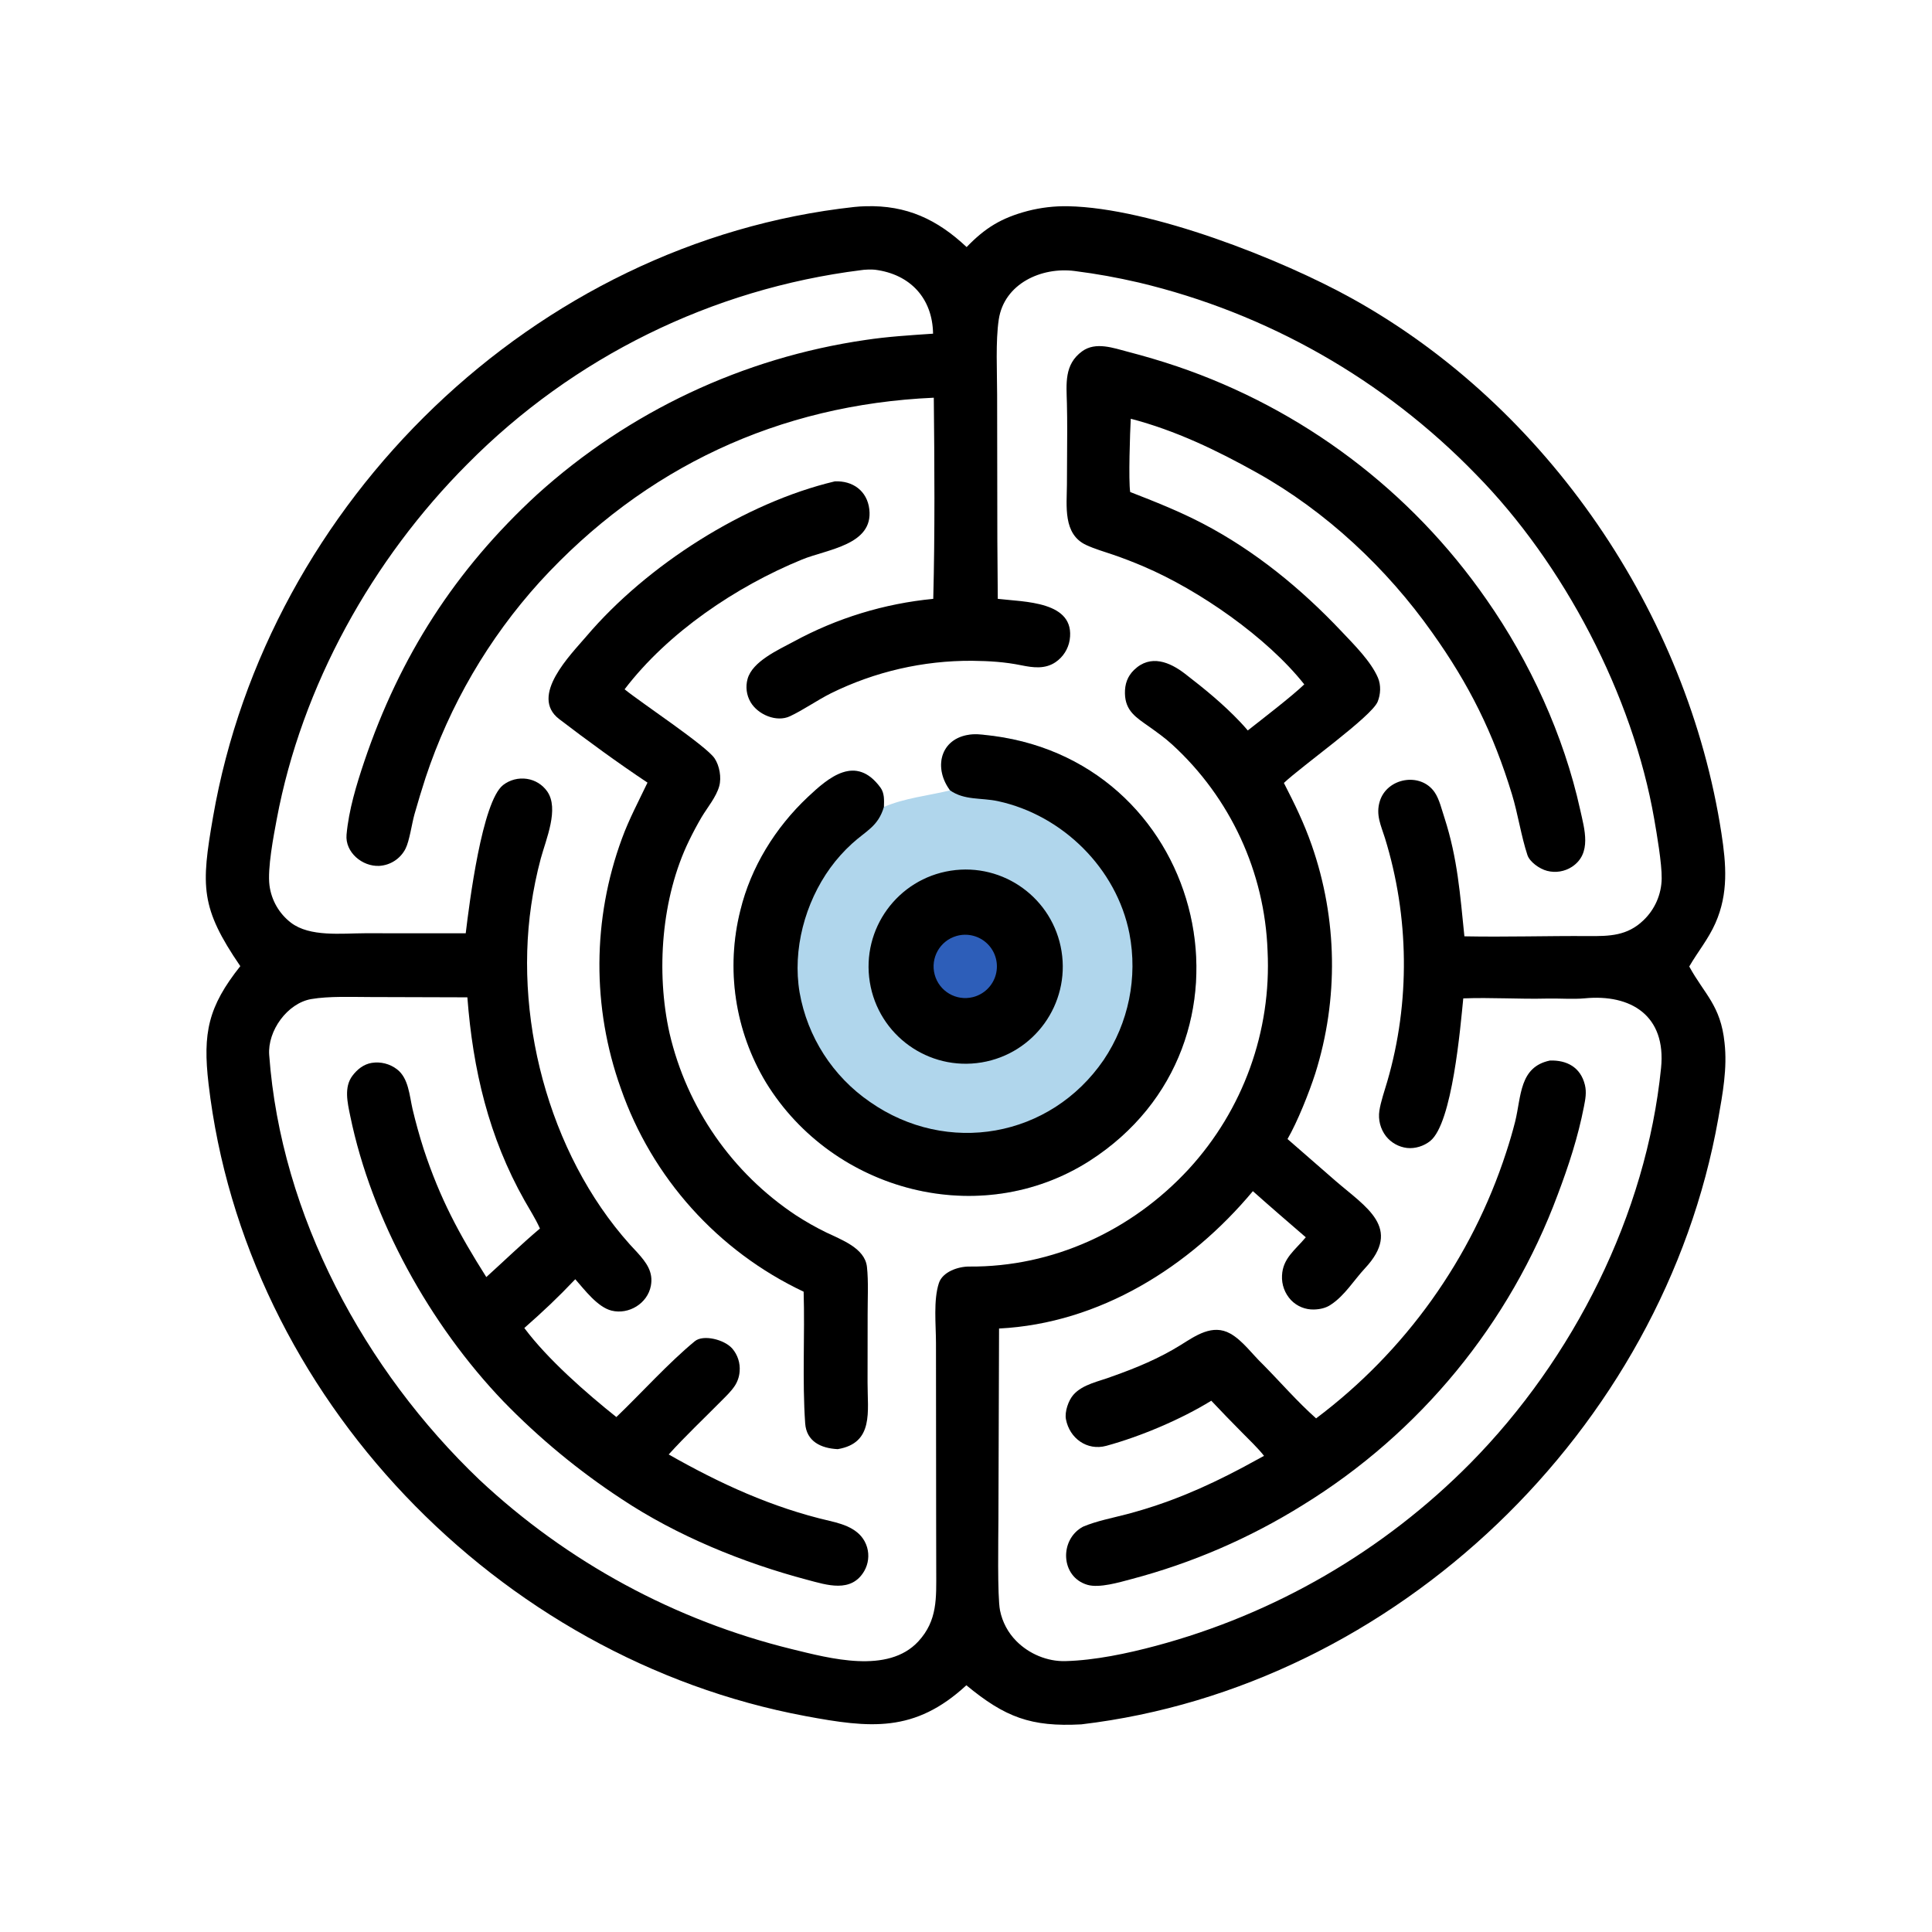
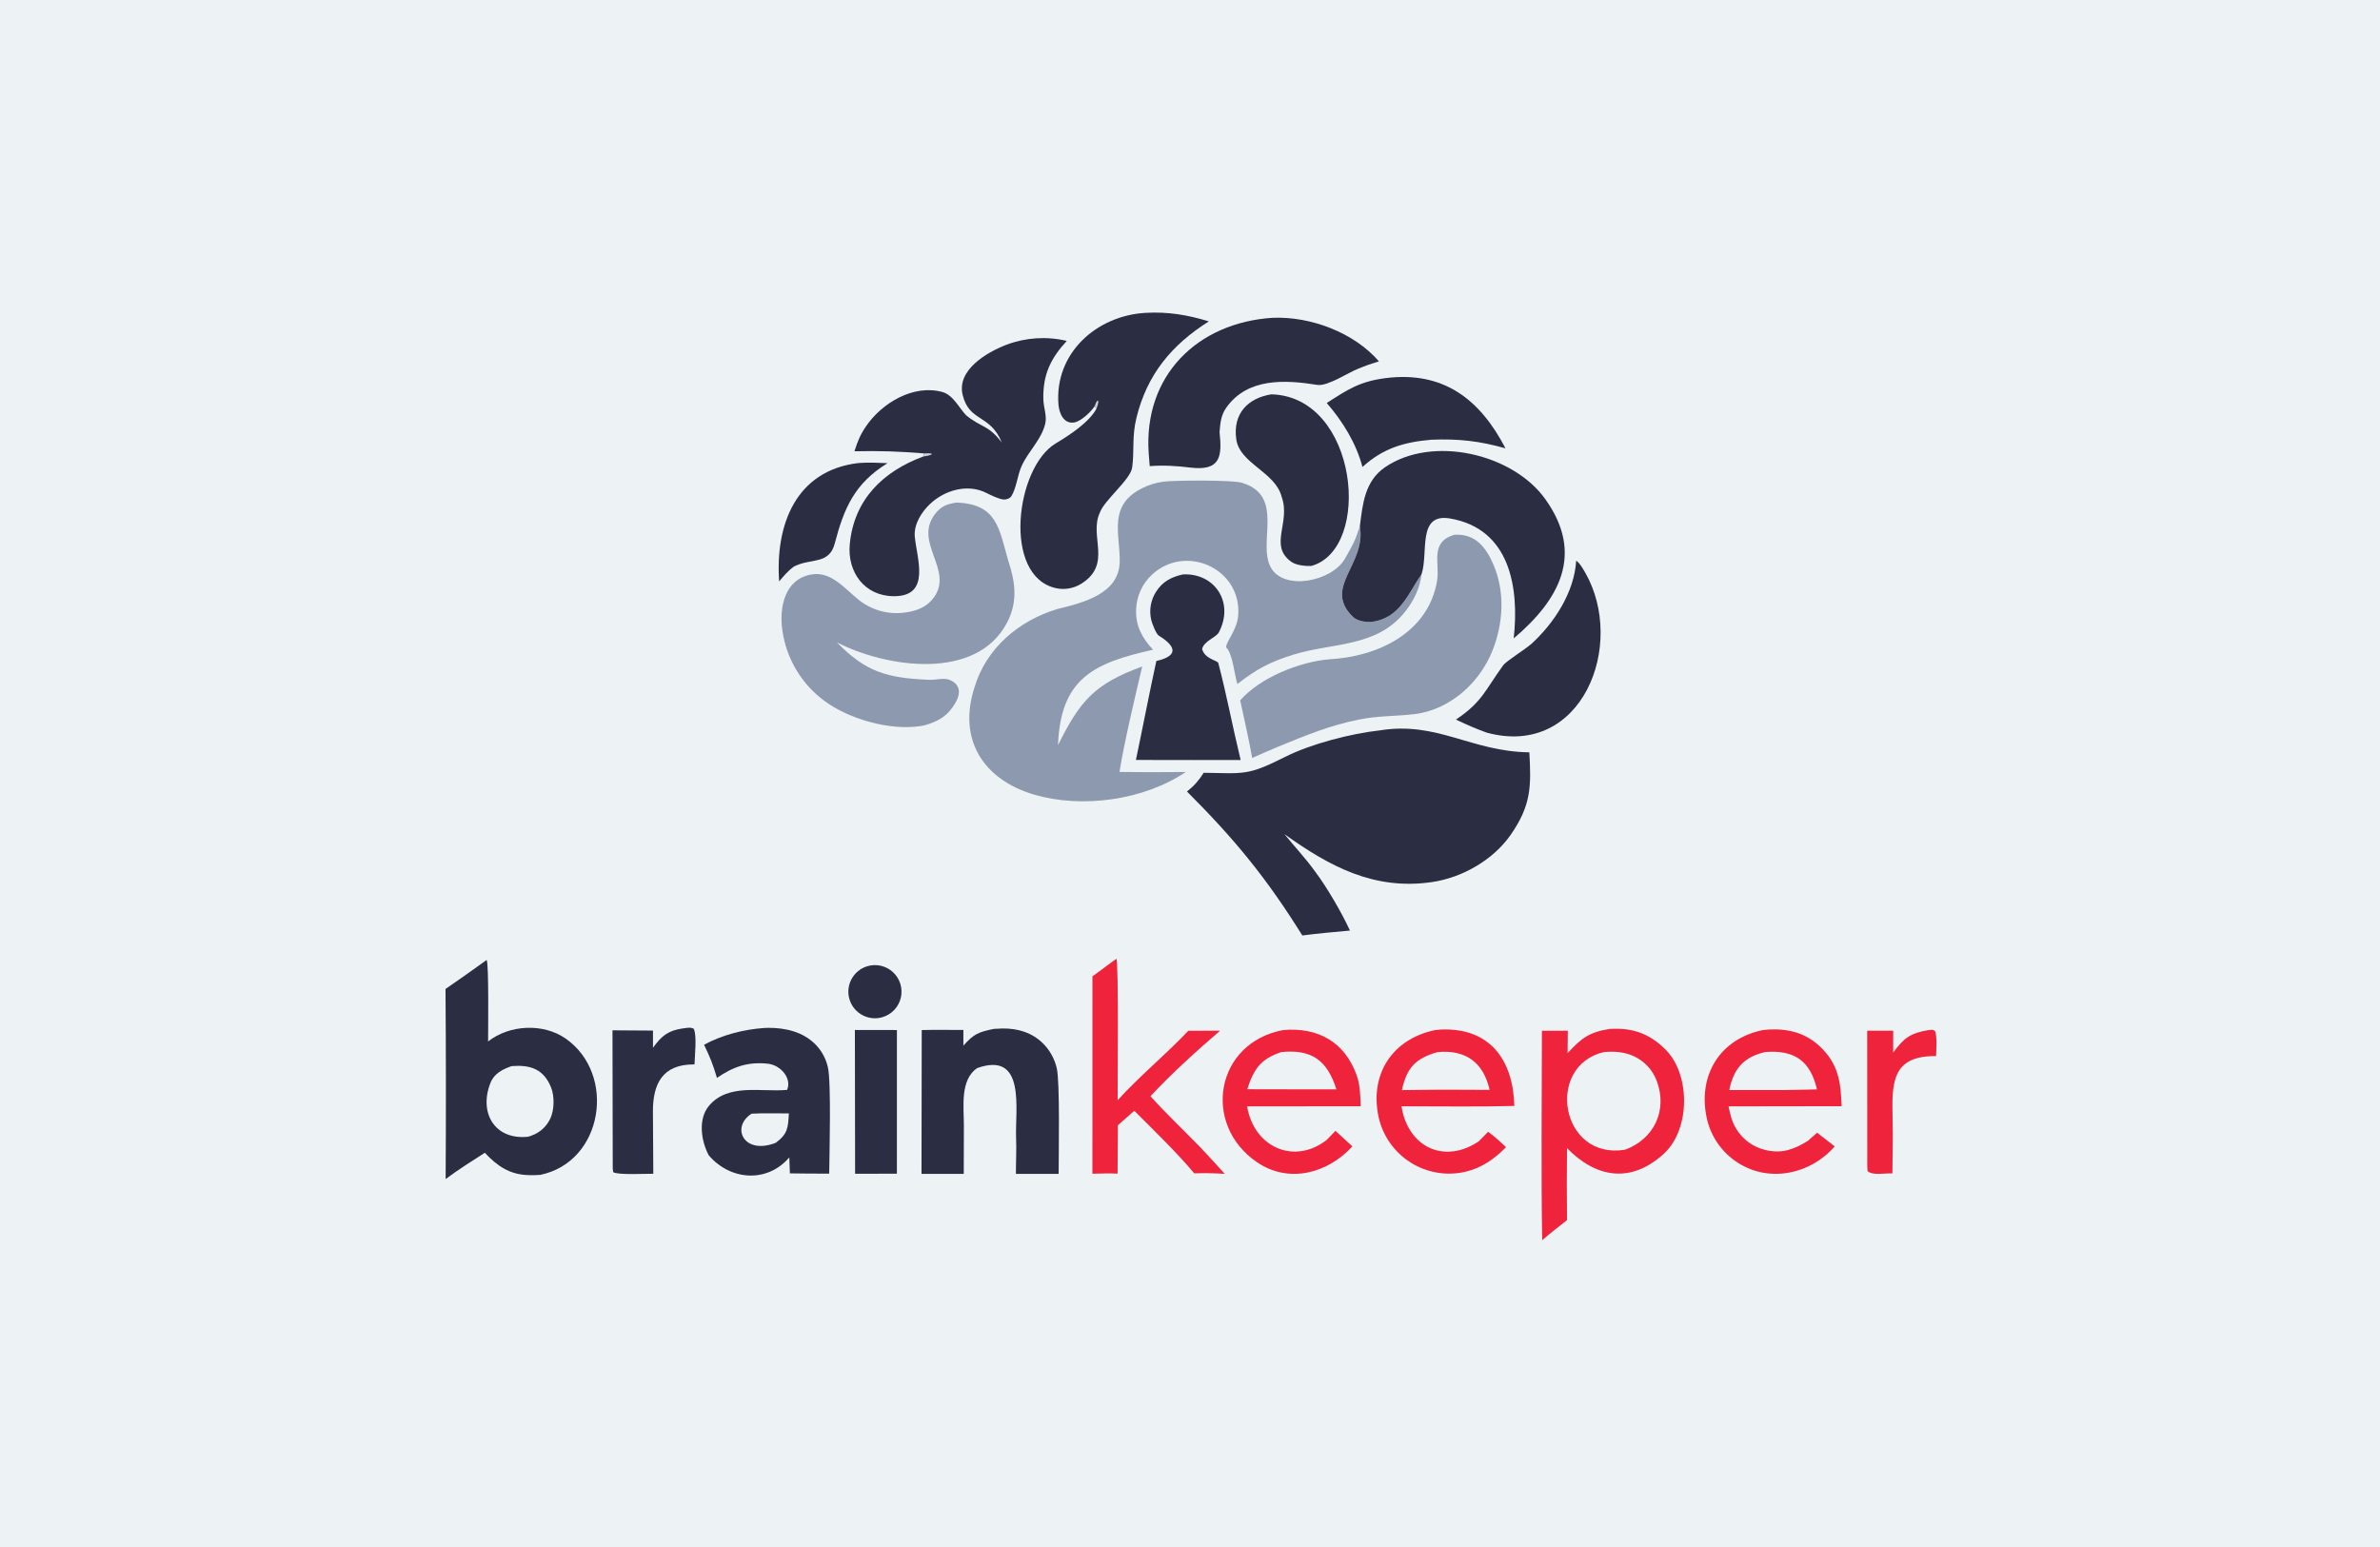
- <svg xmlns="http://www.w3.org/2000/svg" width="1024" height="1024" viewBox="0 0 1024 1024">
-   <path fill="white" d="M0 0L1024 0L1024 1024L0 1024L0 0Z" />
-   <path d="M512.334 130.95C522.128 120.791 530.737 115.493 544.722 111.804C551.703 110.011 558.896 109.172 566.102 109.311C609.947 110.163 679.026 137.283 716.965 158.397C820.232 215.87 894.424 325.052 912.383 441.584C914.927 458.091 916.196 473.525 909.196 489.305C905.414 497.833 899.932 504.327 895.338 512.263C903.315 526.922 912.027 532.863 914.042 552.69C915.582 566.149 913.047 579.757 910.69 593.018C881.436 757.654 739.923 894.17 573.14 913.945C546.385 915.402 532.669 910.142 512.189 893.229C484.76 918.552 461.156 915.942 426.954 909.565C263.741 879.131 129.855 740.104 110.537 574.491C107.384 547.459 110.336 533.537 127.364 512.076C106.153 481.074 106.535 469.783 112.916 433.016C141.889 266.052 283.385 128.26 452.779 109.697C454.773 109.488 456.774 109.359 458.778 109.311C480.573 108.667 496.801 116.36 512.334 130.95Z" />
-   <path fill="white" d="M456.341 143.193C458.024 142.877 462.048 142.741 463.777 142.961C482.486 145.342 494.261 158.158 494.541 176.856C482.526 177.683 470.577 178.389 458.665 180.195C393.832 189.633 333.271 218.142 284.687 262.097C241.316 302.012 211.969 347.716 193.058 403.655C188.882 416.082 184.866 429.276 183.677 442.37C182.831 451.694 192.009 459.393 201.027 458.935C206.94 458.584 212.227 455.131 214.925 449.857C217.033 445.728 218.3 436.455 219.678 431.582C221.529 425.039 223.469 418.686 225.557 412.204C238.282 373.783 258.887 338.441 286.052 308.439C341.584 247.739 412.819 214.428 494.932 210.797C495.296 245.187 495.545 283.073 494.643 317.407C468.733 319.898 443.592 327.591 420.725 340.025C412.385 344.51 398.777 350.561 396.222 359.876C395.073 364.014 395.65 368.441 397.821 372.146C401.68 378.751 411.572 383.011 418.749 379.605C426.233 376.053 432.948 371.208 440.429 367.451C463.691 355.978 489.307 350.082 515.244 350.232C524.404 350.35 532.38 350.801 541.364 352.622C547.577 353.882 553.908 354.748 559.487 350.942C563.488 348.213 566.19 343.958 566.96 339.177C570.099 318.492 542.678 319.075 528.848 317.4L528.614 286.619L528.497 209.211C528.492 197.108 527.629 180.799 529.366 169.334C532.257 150.255 552.081 141.386 569.565 143.637C581.878 145.223 591.731 147.033 603.613 149.755C671.622 165.944 733.598 201.206 782.259 251.4C828.892 298.791 865.39 368.572 876.77 434.102C878.141 441.996 880.852 457.684 880.725 465.613C880.617 474.027 877.111 482.04 871.003 487.828C862.459 496.031 853.093 496.213 841.976 496.137C820.077 495.989 798.047 496.701 776.161 496.27C773.863 474.008 772.591 455.166 765.612 433.507C764.172 429.228 762.91 423.563 760.359 419.878C752.894 409.093 735.117 412.201 731.306 424.719C729.084 432.019 732.017 437.617 734.032 444.133C746.935 485.85 747.507 531.208 735.292 573.161C733.907 577.921 731.807 583.961 731.094 588.727C730.381 593.524 731.653 598.404 734.617 602.243C737.369 605.691 741.366 607.919 745.746 608.447C750.057 608.926 754.707 607.447 758.067 604.734C769.782 595.272 774.046 544.348 775.564 529.165C790.22 528.592 805.206 529.63 819.88 529.26C826.01 529.106 833.998 529.707 839.895 529.136C864.503 526.753 883.19 538.35 880.396 566.056C872.557 643.767 833.982 720.145 779.336 775.518C733.329 822.044 675.756 855.469 612.541 872.355C597.469 876.382 580.345 880.006 564.674 880.427C555.127 880.684 545.439 876.629 538.681 869.798C534.267 865.349 531.259 859.7 530.03 853.554C528.572 846.302 529.156 814.211 529.183 805.313L529.52 704.144C582.809 701.455 630.569 671.494 664.052 631.337C673.577 639.849 682.506 647.485 692.098 655.791C686.432 662.575 679.913 666.9 679.496 676.042C679.236 680.853 680.957 685.562 684.258 689.072C687.454 692.404 691.917 694.218 696.531 694.06C699.576 693.969 702.766 693.303 705.329 691.534C712.71 686.743 717.658 678.444 723.47 672.219C743.431 650.844 723.918 639.781 707.978 625.992L682.41 603.705C687.65 594.69 693.893 579.018 697.134 568.937C709.534 529.504 708.887 487.124 695.289 448.089C691.078 436.042 686.292 426.309 680.492 414.983C689.836 406.095 726.951 379.834 730.181 371.93C731.781 368.014 732.019 363.128 730.339 359.215C726.59 350.48 717.57 341.565 711.031 334.641C689.627 311.976 665.149 291.91 637.397 277.442C624.956 270.957 612.072 265.849 599.018 260.774C598.08 254.669 598.927 228.982 599.33 221.946C623.024 228.119 644.959 238.683 666.256 250.584C702.748 270.977 735.056 301.238 759.083 335.268C778.709 362.811 791.439 388.426 801.372 421C804.516 431.31 806.23 443.103 809.568 453.205C810.749 456.779 815.935 460.55 820.004 461.574C824.505 462.74 829.289 461.959 833.185 459.421C843.837 452.362 839.793 439.464 837.532 429.197C828.861 389.837 810.916 350.726 787.899 317.798C747.851 260.07 690.322 216.731 623.787 194.163C615.179 191.255 606.626 188.744 597.816 186.451C590.162 184.459 580.782 180.969 573.596 186.163C563.932 193.149 565.229 203.481 565.487 213.875C565.605 218.661 565.643 223.562 565.638 228.365L565.495 256.895C565.421 268.118 563.322 283.116 575.692 288.861C580.125 290.92 585.125 292.364 589.769 293.944C595.295 295.836 600.747 297.935 606.114 300.237C635.535 312.744 671.613 337.844 691.29 362.734C684.856 368.958 668.851 381.255 661.349 387.155C660.044 385.611 658.696 384.105 657.305 382.639C648.325 373.165 638.55 365.185 628.085 357.117C620.081 350.946 609.822 346.58 601.076 355.073C597.533 358.514 596.144 362.656 596.241 367.541C596.426 376.814 602.138 380.253 608.965 385.071C613.028 387.975 617.462 391.109 621.266 394.606C652.11 422.805 670.331 462.213 671.837 503.977C673.947 546.59 658.882 588.269 630.015 619.685C599.824 652.362 557.992 671.64 513.705 671.3C507.914 671.255 499.6 674.051 497.637 680.046C494.649 689.174 496.082 701.982 496.088 711.896L496.175 806.628L496.222 832.864C496.232 846.875 496.98 858.879 486.743 869.968C470.654 887.395 439.853 879.002 419.654 874.064C357.664 858.844 300.637 827.92 254.064 784.271C193.313 726.266 148.895 644.434 142.682 559.147C141.747 546.306 152.343 531.695 164.991 529.523C174.36 527.914 186.594 528.45 196.344 528.453L247.717 528.604C250.623 566.902 259.04 602.714 278.063 636.378C280.666 640.985 283.772 645.848 285.928 650.605L286.171 651.155C276.463 659.337 267.204 668.341 257.759 676.873C243.226 653.899 233.28 635.41 224.614 609.217C222.348 602.149 220.356 594.996 218.643 587.774C217.007 580.567 216.537 571.456 210.457 566.778C206.629 563.826 201.751 562.589 196.98 563.359C192.713 564.078 189.345 566.783 186.784 570.187C182.225 576.248 184.185 584.451 185.639 591.513C196.979 646.577 227.968 702.2 266.746 742.699C285.681 762.213 306.705 779.586 329.438 794.505C358.772 814.004 393.84 828.33 427.838 837.328C438.237 840.081 451.205 844.459 458.063 832.699C460.258 828.877 460.804 824.326 459.576 820.094C456.855 810.968 448.046 808.025 439.714 806.098C409.144 799.028 381.522 786.3 354.427 770.894C363.343 761.032 373.035 751.922 382.376 742.47C384.879 739.938 387.513 737.473 389.48 734.48C390.965 732.186 391.841 729.552 392.024 726.826C392.388 722.459 390.994 718.127 388.151 714.792C383.955 709.96 372.734 707.185 368.265 710.873C354.119 722.545 339.866 738.451 326.683 751.069C310.546 738.205 290.194 720.349 277.902 703.876C288.177 694.804 295.47 687.963 304.908 678.02C309.835 683.604 316.726 692.831 324.156 694.663C333.226 696.9 343.203 690.911 344.97 681.514C346.361 674.119 342.54 669.154 337.875 663.944C293.028 617.166 272.217 543.65 281.542 479.814C282.749 471.471 284.443 463.205 286.616 455.059C289.395 444.814 296.482 428.676 290.038 419.472C287.513 415.869 283.62 413.462 279.269 412.814C274.805 412.14 270.258 413.315 266.68 416.069C255.501 424.74 248.756 478.813 246.843 494.67L193.474 494.642C181.101 494.667 164.21 496.731 154.181 489.03C147.924 484.215 143.841 477.108 142.831 469.278C141.687 460.352 144.972 443.279 146.694 434.097C159.924 363.547 197.29 296.469 247.79 245.888C303.854 189.28 377.29 153.119 456.341 143.193Z" />
-   <path fill="#B0D6EC" d="M503.548 418.914L503.117 418.309C494.439 405.948 498.97 390.34 515.57 389.212C519.121 388.971 522.905 389.71 526.421 390.038C640.144 405.033 674.43 553.133 577.386 615.35C519.647 652.12 441.773 631.905 406.056 573.843C389.495 546.405 384.591 513.485 392.436 482.411C397.982 459.705 410.839 438.739 428.234 422.385C439.086 412.182 453.59 399.579 466.684 417.485C468.783 420.356 468.617 424.226 468.488 427.703C479.454 422.992 491.782 421.728 502.689 419.125L503.548 418.914Z" />
-   <path d="M503.548 418.914L503.117 418.309C494.439 405.948 498.97 390.34 515.57 389.212C519.121 388.971 522.905 389.71 526.421 390.038C640.144 405.033 674.43 553.133 577.386 615.35C519.647 652.12 441.773 631.905 406.056 573.843C389.495 546.405 384.591 513.485 392.436 482.411C397.982 459.705 410.839 438.739 428.234 422.385C439.086 412.182 453.59 399.579 466.684 417.485C468.783 420.356 468.617 424.226 468.488 427.703C465.403 438.095 459.088 440.26 451.517 447.196C447.277 451.067 443.438 455.357 440.061 460C426.661 478.522 419.978 503.323 423.8 525.999C427.936 549.571 441.378 570.489 461.101 584.044C501.996 612.611 556.643 603.127 584.971 561.788C598.191 542.134 603.096 518.047 598.614 494.788C591.838 460.286 563.196 432.053 528.986 424.64C520.055 422.705 511.218 424.3 503.548 418.914Z" />
-   <path d="M503.929 461.482C531.908 457.138 558.141 476.211 562.637 504.166C567.132 532.122 548.202 558.458 520.271 563.105C492.126 567.787 465.543 548.679 461.013 520.509C456.483 492.339 475.734 465.86 503.929 461.482Z" />
-   <path fill="#2D5EB9" d="M506.948 496.092C512.774 494.41 519.054 496.003 523.375 500.257C527.695 504.512 529.384 510.767 527.792 516.619C526.2 522.47 521.575 527.007 515.694 528.486C506.816 530.719 497.787 525.425 495.401 516.587C493.015 507.749 498.153 498.63 506.948 496.092Z" />
-   <path d="M442.44 255.139C452.014 254.687 459.613 260.208 460.754 269.921C462.982 288.894 438.397 291.107 425.083 296.56C390.191 310.849 354.055 335.177 331.048 365.346C339.816 372.482 374.226 395.251 378.722 401.909C381.365 405.823 382.473 412.122 381.207 416.69C379.613 422.441 374.9 428.034 371.847 433.136C369.47 437.195 367.254 441.347 365.204 445.581C350.544 475.69 347.598 515.122 354.883 547.709C364.101 587.243 388.09 621.754 421.933 644.17C427.069 647.505 432.403 650.524 437.905 653.211C445.906 657.101 458.374 661.472 459.497 671.442C460.362 679.131 459.84 688.812 459.866 696.676L459.824 732.741C459.767 747.972 463.333 764.817 444.026 768.076C435.066 767.652 427.424 763.948 426.76 754.394C425.172 731.522 426.635 707.513 425.945 684.626C380.466 663.141 345.535 624.273 329.01 576.766C313.72 533.957 313.941 487.139 329.635 444.476C333.351 434.282 338.518 424.594 343.188 414.805C327.526 404.383 311.045 392.335 296.39 381.136C280.362 368.888 302.638 346.855 310.786 337.269C342.999 299.37 394.935 266.413 442.44 255.139Z" />
-   <path d="M821.476 562.108C830.479 561.801 837.776 565.703 840.038 575.062C840.998 579.035 840.276 582.651 839.525 586.509C836.372 602.694 831.457 617.716 825.645 633.133C800.234 701.521 752.679 759.445 690.549 797.687C662.36 815.275 631.686 828.524 599.558 836.991C593.23 838.677 582.675 841.817 576.413 840.008C562.026 835.851 561.38 815.919 574.039 809.175C581.318 806.092 589.641 804.559 597.334 802.527C619.3 796.725 638.155 788.624 658.25 777.995L669.959 771.636C667.071 767.858 661.66 762.662 658.167 759.124C652.705 753.622 647.316 748.048 642 742.405C626.158 752.211 604.5 761.384 586.356 766.324C576.182 769.093 566.862 762.341 564.962 752.19C564.236 748.316 566.251 742.305 568.904 739.288C573.926 733.578 582.69 732.176 589.496 729.524C602.142 725.065 614.328 720.011 625.727 712.921C633.661 707.986 642.643 701.523 652.124 706.851C658.632 710.508 663.848 717.92 669.244 723.044C678.708 732.608 687.49 742.819 697.563 751.77C744.855 716.262 780.036 667.023 798.303 610.776C800.078 605.396 801.667 599.955 803.065 594.464C806.376 580.992 805.224 565.52 821.476 562.108Z" />
+ <svg xmlns="http://www.w3.org/2000/svg" width="1280" height="832" viewBox="0 0 1280 832">
+   <path fill="#EDF2F4" d="M0 0L1280 0L1280 832L0 832L0 0Z" />
+   <path fill="#8D99AE" d="M637.765 415.177C615.226 430.351 582.135 434.958 556.23 427.368C528.733 419.312 515.03 397.574 524.087 369.727C530.338 348.63 548.021 333.703 568.786 327.507C582.008 324.259 601.972 319.539 602.195 302.074C602.389 286.863 595.791 271.973 614.11 262.64C617.741 260.794 621.658 259.578 625.695 259.044C631.063 258.306 663.692 258.003 668.328 259.769C690.927 266.859 676.319 291.69 683.352 304.985C690.279 318.081 716.381 312.709 723.318 300.476C727.734 292.688 728.708 291.227 731.358 282.971C735.001 303.72 711.137 315.814 727.706 331.824C730.108 334.146 735.611 334.951 738.716 334.304C753.067 331.931 757.414 319.093 764.546 308.767C763.674 316.396 760.289 323.193 755.583 329.103C740.3 348.294 716.749 345.526 695.537 352.091C683.065 355.951 675.792 359.853 665.48 367.865C663.716 362.161 663.045 351.805 659.412 348.1C659.568 344.645 665.399 338.771 665.948 330.753C667.657 305.767 637.722 292.308 619.582 309.024C614.318 313.906 611.231 320.695 611.012 327.871C610.692 336.64 614.308 343.244 620.157 349.413C588.256 356.58 570.431 364.681 569.011 400.731C580.943 376.789 588.622 367.846 614.295 358.451C610.656 373.922 604.383 400.228 602.083 415.17C613.976 415.32 625.871 415.323 637.765 415.177Z" />
+   <path fill="#2B2D42" d="M742.16 392.8C773.05 387.82 791.239 404.228 822.504 404.607C823.52 422.67 823.609 433.007 812.434 449.026C803.024 462.517 786.451 471.995 770.176 474.385C739.077 478.951 715.065 465.999 690.785 448.592C696.598 455.807 701.945 461.266 707.53 469.052C713.654 477.226 721.709 490.997 726.015 500.463C717.566 501.269 708.805 501.986 700.418 503.109C681.206 472.305 664.179 451.448 638.375 425.693C642.481 422.373 644.517 420.006 647.373 415.615C669.069 415.911 670.891 417.298 691.006 407.142C705.01 400.071 726.405 394.539 742.16 392.8Z" />
+   <path fill="#8D99AE" d="M514.63 270.268C536.124 271.27 537.206 283.766 542.221 301.459C546.03 312.919 547.534 323.437 541.635 334.789C525.138 366.538 476.305 358.979 450.11 345.467C465.591 361.482 477.36 364.709 499.726 365.605C502.905 365.798 507.522 364.442 510.461 365.572C516.519 367.902 516.832 372.747 513.923 377.843C510.034 384.657 505.292 387.712 497.897 389.894C496.941 390.146 495.973 390.347 494.996 390.495C478.586 393.002 456.547 386.758 443.323 376.908C430.989 367.79 422.852 354.084 420.75 338.89C419.086 327.19 421.653 311.566 436.334 308.961C447.206 307.032 454.529 316.929 462.224 322.92C469.182 328.303 478.016 330.651 486.728 329.432C492.8 328.631 498.375 326.585 502.165 321.45C513.183 306.525 491.089 291.815 502.851 276.484C506.144 272.191 509.416 270.994 514.63 270.268Z" />
+   <path fill="#2B2D42" d="M538.816 238.041C532.49 222.584 521.413 227.086 517.76 212.531C514.384 199.081 530.603 189.499 541.322 185.395C551.68 181.497 562.967 180.783 573.734 183.346C565.12 192.687 560.876 201.37 561.126 214.469C561.221 219.421 563.133 223.501 562.159 227.784C560.203 236.388 553.013 242.645 549.405 250.727C547.148 255.781 546.727 262.298 543.92 266.868C543.179 268.074 541.394 268.65 540.036 268.65C537.704 268.649 532.9 266.325 530.747 265.237C520.523 259.914 508.032 263.554 500.054 271.164C495.717 275.302 491.513 281.788 491.961 288.331C492.993 300.229 500.943 320.725 480.725 320.646C464.886 320.584 455.597 307.579 457.022 292.652C459.324 268.531 475.005 253.525 496.499 245.529L497.109 243.855C483.001 242.747 473.729 242.395 459.52 242.703C461.309 237.242 462.533 234.023 465.738 229.305C474.3 216.7 491.303 206.557 506.805 210.824C512.661 212.436 515.688 219.31 519.648 223.389C528.135 230.267 531.49 228.409 538.816 238.041Z" />
+   <path fill="#D1D2D6" d="M497.109 243.855C498.052 243.787 500.466 243.636 501.264 244.143C500.624 244.997 497.583 245.314 496.499 245.529L497.109 243.855Z" />
+   <path fill="#8D99AE" d="M782.083 287.614C793.202 286.901 798.967 293.908 803.132 303.527C809.551 318.347 808.523 335.449 802.531 350.253C795.542 367.518 779.656 381.717 760.784 384.058C750.821 385.246 741.472 384.903 731.336 386.898C715.246 390.064 702.366 395.462 687.344 401.609C682.846 403.414 677.927 405.689 673.444 407.646C671.594 397.37 669.202 386.901 666.998 376.674C677.558 364.508 698.76 355.92 715.004 354.567C740.835 353.181 768.134 340.442 772.87 312.431C774.531 302.607 768.724 291.755 782.083 287.614Z" />
+   <path fill="#2B2D42" d="M731.358 282.971C732.87 271.114 733.941 258.767 744.892 251.287C770.24 233.973 813.438 243.832 831.03 268.364C852.301 298.028 838.598 322.61 814.096 343.341C817.116 316.071 812.197 284.399 779.872 278.848C762.033 275.784 768.355 297.163 764.546 308.767C757.414 319.093 753.067 331.931 738.716 334.304C735.611 334.951 730.108 334.146 727.706 331.824C711.137 315.814 735.001 303.72 731.358 282.971Z" />
+   <path fill="#2B2D42" d="M588.801 218.321L588.446 218.852C586.488 221.732 581.346 226.562 577.804 227.182C572.053 228.188 569.631 222.21 569.259 217.577C567.05 189.998 589.708 169.726 616.137 168.252C628.064 167.586 638.656 169.318 650.128 172.85C630.126 185.485 616.856 201.434 611.164 224.849C608.706 234.959 610.129 242.323 608.92 251.351C608.031 257.995 593.863 268.91 591.487 275.77C585.584 288.394 598.309 303.249 581.696 313.833C577.579 316.468 572.583 317.356 567.811 316.301C538.991 309.815 546.199 251.308 567.818 238.453C575.259 234.029 585.765 227.088 589.692 219.812L588.801 218.321Z" />
+   <path fill="#D1D2D6" d="M588.801 218.321C589.089 217.54 589.589 215.85 590.332 215.426C591.338 215.544 589.882 219.236 589.692 219.812L588.801 218.321Z" />
+   <path fill="#2B2D42" d="M261.726 516.294C262.96 518.138 262.501 554.882 262.505 560.112C274.121 551.003 292.212 550.235 304.12 558.491C331.617 577.556 324.638 624.808 290.552 631.864C288.328 632.041 286.095 632.083 283.866 631.989C273.878 631.596 267.282 626.977 260.743 619.975C253.493 624.62 246.595 628.966 239.673 634.116C239.885 600.043 239.862 565.969 239.603 531.897C247.033 526.775 254.408 521.574 261.726 516.294Z" />
+   <path fill="#EDF2F4" d="M275.165 573.374C284.995 572.609 292.258 574.76 296.349 584.759C298.289 589.503 298.156 596.928 295.966 601.572C293.982 605.839 290.37 609.133 285.939 610.714C285.341 610.925 284.697 611.13 284.089 611.343C265.943 613.298 257.345 598.31 263.851 582.216C265.844 577.288 270.425 575.011 275.165 573.374Z" />
+   <path fill="#EF233C" d="M865.658 553.38C866.532 553.344 867.406 553.317 868.28 553.298C878.77 553.081 887.074 556.239 894.746 563.502C909.345 576.636 909.371 607.203 894.86 620.476C877.053 636.764 858.353 633.431 842.761 617.496L842.656 636.516L842.763 656.182C838.103 660.013 834.095 662.848 829.413 667.017C828.772 630.004 829.239 591.461 829.265 554.357L843.193 554.34L843.076 566.402C850.423 558.374 854.773 555.075 865.658 553.38Z" />
+   <path fill="#EDF2F4" d="M862.555 565.828C867.974 565.364 873.276 565.65 878.308 567.868C884.225 570.46 888.829 575.354 891.054 581.419C896.923 597.066 889.642 612.62 873.953 618.334C839.212 624.019 830.89 573.275 862.555 565.828Z" />
+   <path fill="#2B2D42" d="M684.458 170.912C704.897 170.097 728.087 178.779 741.608 194.332C737.478 195.608 734.514 196.601 730.491 198.286C725.457 200.171 713.965 207.883 708.496 207.008C691.225 204.246 671.031 203.049 659.548 219.191C656.712 223.178 656.29 227.276 655.897 232.413C657.304 245.503 656.493 253.469 640.033 251.453C632.685 250.553 625.712 250.112 618.338 250.691C618.136 248.401 617.954 246.11 617.792 243.817C614.893 201.975 644.045 173.5 684.458 170.912Z" />
+   <path fill="#2B2D42" d="M411.049 552.858C411.696 552.813 412.345 552.789 412.994 552.787C422.298 552.698 431.918 554.921 438.623 561.765C441.906 565.131 444.194 569.339 445.234 573.925C447.125 581.916 446.066 620.731 445.956 631.192C438.909 631.21 431.861 631.163 424.815 631.052L424.5 622.465C412.615 636.363 392.782 634.915 381.187 621.347C377.067 613.69 375.28 601.835 381.336 594.672C391.673 582.446 409.408 587.449 423.308 586.155C426.007 579.898 419.776 572.86 413.156 572.104C402.34 570.868 394.305 573.698 385.585 579.721C383.443 572.422 381.907 568.658 378.66 561.886C388.258 556.618 400.144 553.595 411.049 552.858Z" />
+   <path fill="#EDF2F4" d="M404.205 598.949C410.28 598.597 418.012 598.852 424.263 598.799C423.826 606.441 423.74 609.774 417.222 614.615C399.994 621.368 392.878 606.221 404.205 598.949Z" />
+   <path fill="#2B2D42" d="M534.487 553.354C536.011 553.241 537.539 553.167 539.067 553.133C547.325 553.003 555.093 555.326 561.038 561.256C564.627 564.88 567.146 569.426 568.315 574.392C570.118 581.731 569.357 620.569 569.356 631.339L546.371 631.339C546.358 624.999 546.73 618.354 546.474 612.054C545.856 596.906 552.003 565.001 525.464 574.459C516.327 580.851 518.353 594.9 518.39 604.973L518.324 631.331L495.6 631.314L495.725 553.976C502.974 553.796 510.818 553.937 518.115 553.928L518.127 562.344C523.783 556.043 526.164 555.087 534.487 553.354Z" />
+   <path fill="#2B2D42" d="M636.098 308.94C652.997 307.963 664.043 323.762 655.548 340.03C654.032 342.933 647.597 344.612 646.508 349.018C647.86 354.383 654.865 355.257 655.2 356.53C659.743 373.79 663.014 391.367 667.24 408.739L642.812 408.765L610.908 408.717C614.672 390.931 618.001 373.317 621.899 355.491C635.724 352.336 630.677 346.425 623.174 341.812C621.801 340.967 619.601 335.325 619.157 333.41C617.927 328.211 618.864 322.736 621.754 318.243C625.298 312.714 629.931 310.368 636.098 308.94Z" />
+   <path fill="#2B2D42" d="M683.789 212.075C730.508 213.366 738.228 295.191 705.271 304.375C702.066 304.53 697.137 304.037 694.486 302.144C682.167 293.345 694.348 280.971 689.286 267.193C685.901 253.799 666.758 249.366 664.891 236.295C662.9 222.36 671.277 214.027 683.789 212.075Z" />
+   <path fill="#EF233C" d="M948.221 553.968C949.333 553.829 950.449 553.732 951.567 553.677C961.964 553.189 971.149 555.599 978.819 562.853C988.805 572.297 990.03 582.143 990.44 594.931L929.625 595.02C930.583 599.379 931.315 602.948 933.61 606.82C937.093 612.757 942.877 616.989 949.589 618.511C958.521 620.605 964.861 618.133 972.285 613.579L977.278 609.185C980.401 611.671 983.551 614.123 986.726 616.542C973.856 631.427 951.784 636.242 934.827 625.459C926.184 620.004 920.089 611.31 917.907 601.323C912.982 578.308 924.973 558.671 948.221 553.968Z" />
+   <path fill="#EDF2F4" d="M949.314 565.805C965.022 564.538 973.667 570.549 977.179 585.882C971.313 586.1 965.198 586.127 959.309 586.237L930.032 586.255C932.338 574.713 937.841 568.477 949.314 565.805Z" />
+   <path fill="#EF233C" d="M771.864 553.975C772.906 553.841 773.954 553.752 775.004 553.707C801.328 552.595 813.855 570.192 814.426 594.797C794.79 595.325 773.482 594.964 753.719 594.98C754.147 596.921 754.585 599.438 755.242 601.296C761.818 619.894 779.87 624.34 795.319 613.797L800.338 608.682C804.133 611.498 806.553 613.762 809.982 616.961C803.842 623.206 796.826 628.19 788.172 630.176C778.044 632.539 767.392 630.745 758.597 625.194C749.915 619.695 743.757 610.987 741.466 600.968C736.41 577.841 748.738 558.785 771.864 553.975Z" />
+   <path fill="#EDF2F4" d="M772.979 565.855C788.137 564.348 797.857 571.363 801.116 586.149L783.438 586.079C773.751 585.985 763.676 586.195 753.961 586.268C756.614 574.182 761.292 569.268 772.979 565.855Z" />
+   <path fill="#EF233C" d="M690.173 553.977C708.485 552.382 723.089 560.13 729.596 578.177C731.582 583.686 731.557 589.171 731.816 594.963L670.725 595.028C674.377 617.158 696.176 626.642 713.531 613.053L718.219 608.184L727.337 616.555C713.754 631.297 692.91 636.598 675.981 625.022C646.175 604.641 653.724 560.713 690.173 553.977Z" />
+   <path fill="#EDF2F4" d="M689.143 565.811C705.716 564.19 713.825 570.446 718.746 585.851L700.835 585.865L670.81 585.806C674.236 574.962 678.073 569.467 689.143 565.811Z" />
+   <path fill="#2B2D42" d="M847.687 301.582C849.395 302.448 851.557 306.227 852.595 308.046C874.631 346.658 850.955 408.081 799.498 393.996C793.352 391.778 788.952 389.794 783.013 387.009C797.162 377.584 798.858 370.991 808.376 357.885C810.176 355.407 820.454 349.177 823.803 346.108C836.046 334.886 846.692 318.401 847.687 301.582Z" />
+   <path fill="#EF233C" d="M600.384 515.644C601.724 517.248 600.998 584.001 601.085 591.691C613.913 577.721 626.622 567.56 639.105 554.354L656.184 554.329C643.836 564.932 629.821 577.588 618.755 589.562C625.294 597.053 637.599 608.829 644.82 616.302C649.467 621.111 654.17 626.39 658.717 631.333C652.68 630.908 648.338 630.899 642.271 631.031C632.961 619.881 620.47 607.834 610.045 597.384L601.214 605.175L601.053 631.198C596.626 630.975 591.957 631.159 587.507 631.248L587.532 525.097L600.384 515.644Z" />
+   <path fill="#2B2D42" d="M745.068 203.371C776.215 199.415 795.926 214.648 809.678 241.125C795.705 237.162 784.3 235.896 769.85 236.484C755.25 237.732 743.826 241.022 732.758 251.146C729.365 238.37 722.149 226.645 713.552 216.743C724.907 209.418 731.257 205.179 745.068 203.371Z" />
+   <path fill="#2B2D42" d="M369.316 552.813C371.101 552.704 371.471 552.559 373.057 553.234C374.903 556.661 373.648 567.768 373.51 572.465L372.884 572.466C356.419 572.528 351.057 582.736 351.155 598.01C351.225 609.051 351.268 620.21 351.357 631.262C347.108 631.194 332.416 632.04 329.774 630.398L329.54 628.376L329.403 554.118L351.185 554.262L351.189 563.496C351.719 562.768 352.26 562.048 352.812 561.337C357.57 555.236 361.896 553.693 369.316 552.813Z" />
+   <path fill="#2B2D42" d="M459.769 553.931L482.375 553.97L482.36 631.224L459.889 631.273L459.769 553.931Z" />
+   <path fill="#2B2D42" d="M461.733 249.022C467.368 248.64 471.683 248.854 477.336 249.094C459.563 260.009 453.907 273.322 448.929 292.338C445.965 303.662 436.28 300.212 427.674 304.369L426.971 304.713C423.603 307.164 421.726 309.567 419.031 312.68C416.931 282.342 427.902 252.988 461.733 249.022Z" />
+   <path fill="#EF233C" d="M1037.25 553.974C1039.72 553.862 1039.26 553.486 1040.78 554.651C1041.88 558.205 1041.33 563.98 1041.25 567.982C1016.87 567.711 1017.47 583.097 1017.88 602.39C1018.08 611.726 1017.85 621.698 1017.75 631.082C1013.37 630.885 1007.25 632.36 1004.38 629.817L1004.24 627.125L1004.2 554.324L1018.19 554.331L1018.17 566.08C1024.09 558.045 1027.43 555.684 1037.25 553.974Z" />
+   <path fill="#2B2D42" d="M466.118 519.753C471.007 518.155 476.378 519.307 480.182 522.771C483.985 526.235 485.635 531.475 484.501 536.494C483.367 541.512 479.625 545.534 474.702 547.025C467.204 549.297 459.275 545.109 456.923 537.635C454.57 530.162 458.671 522.186 466.118 519.753Z" />
</svg>
